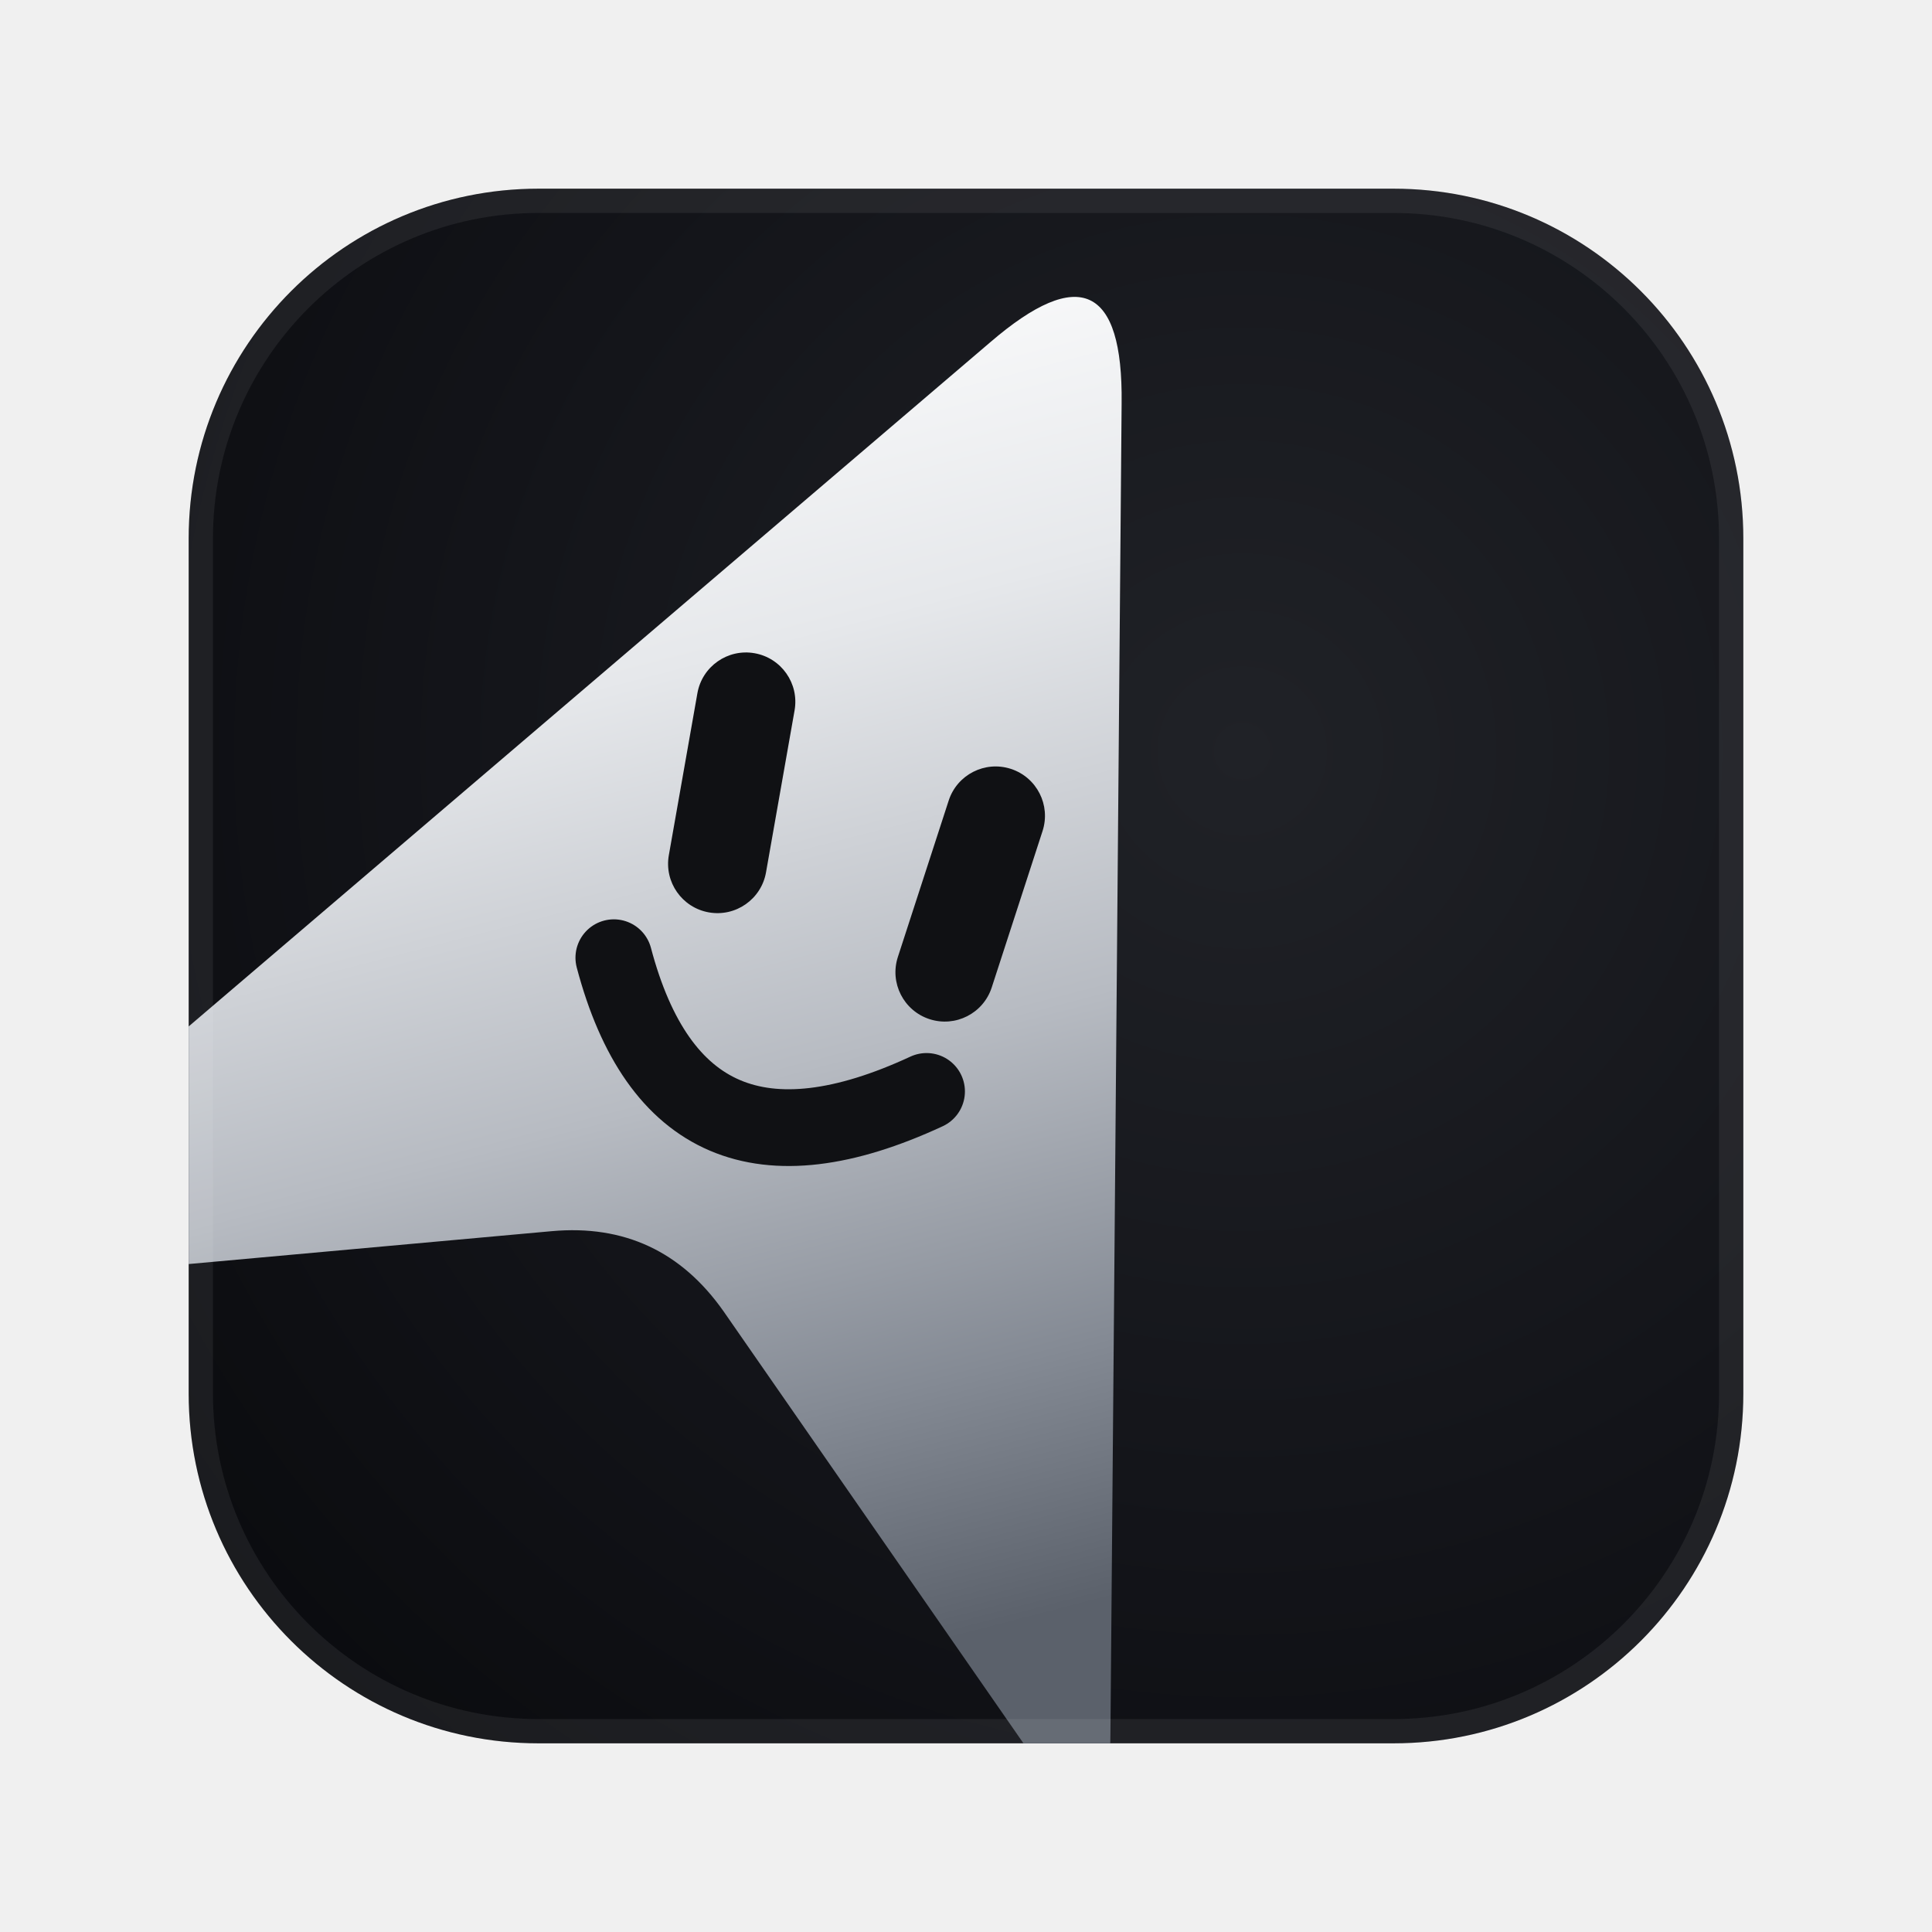
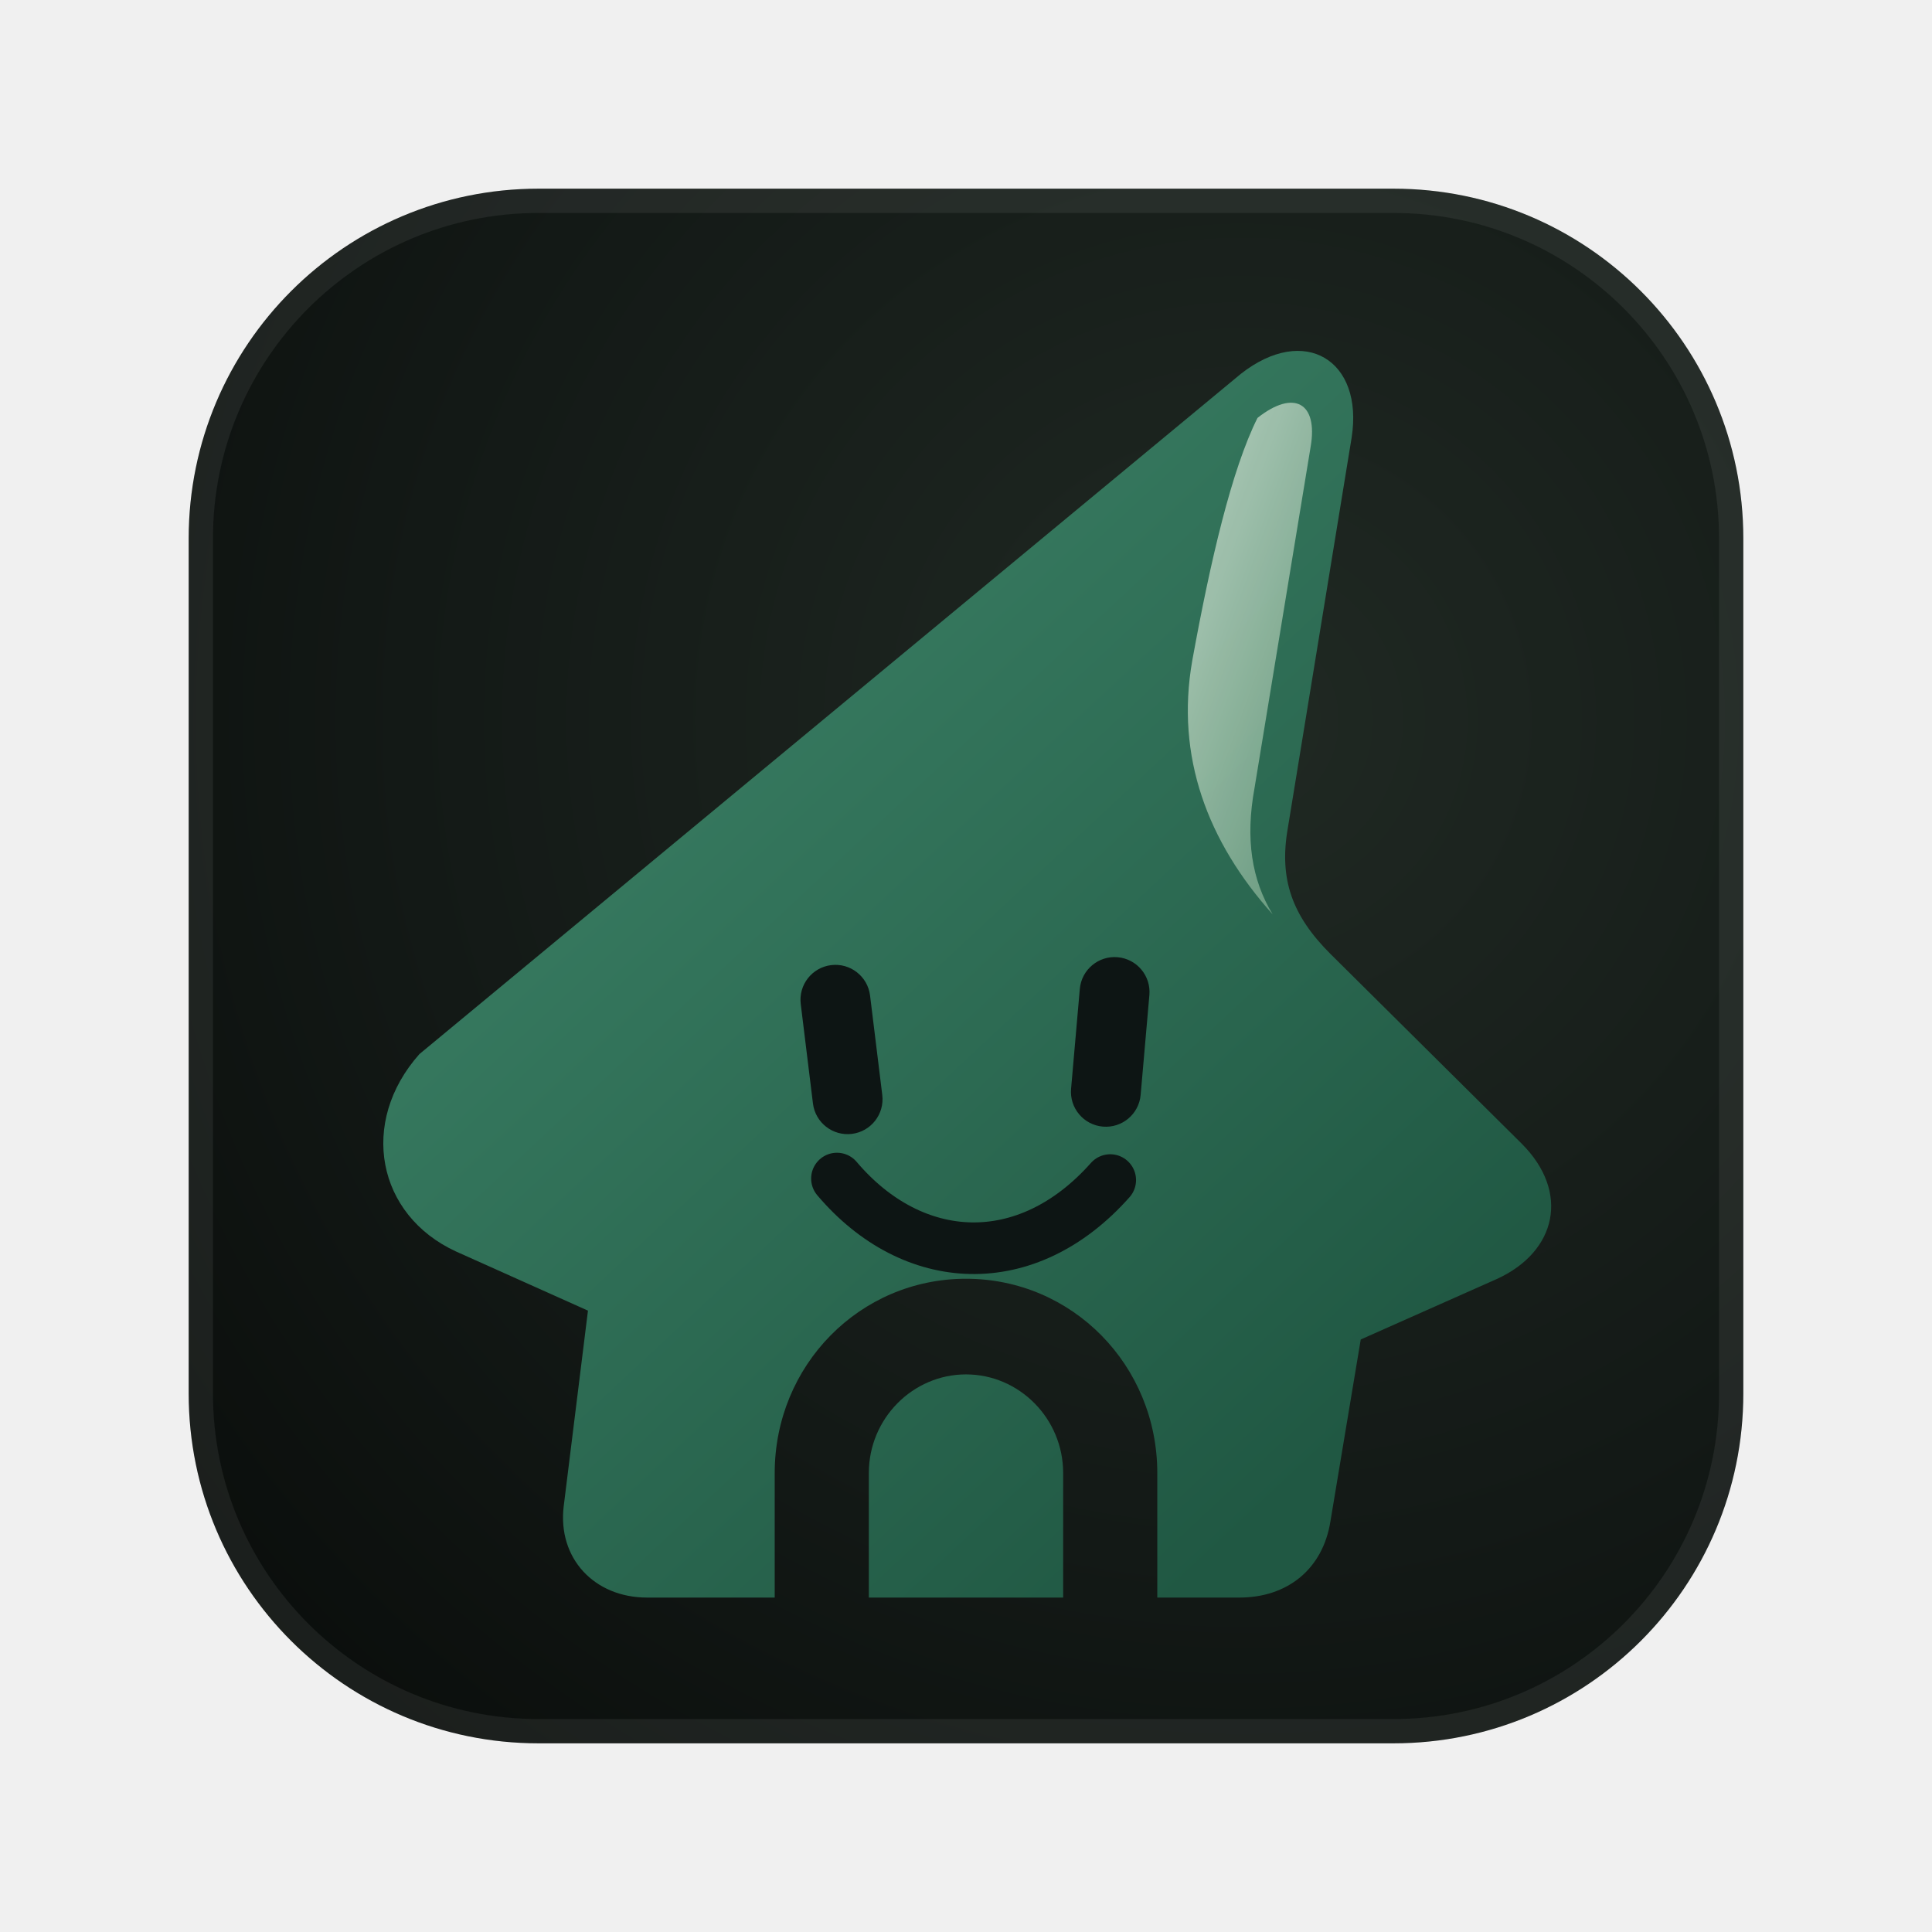
<svg xmlns="http://www.w3.org/2000/svg" viewBox="0 0 1024 1024" role="img" aria-labelledby="title desc">
  <defs>
-     <clipPath id="mac-tile">
+     <clipPath id="tile-clip">
      <rect width="1024" height="1024" rx="230.4" />
    </clipPath>
-     <radialGradient id="tile" cx="68%" cy="36%" r="92%">
-       <stop offset="0" stop-color="#202227" />
-       <stop offset="0.56" stop-color="#131419" />
-       <stop offset="1" stop-color="#090A0D" />
+     <radialGradient id="tile" cx="68%" cy="34%" r="94%">
+       <stop offset="0" stop-color="#202923" />
+       <stop offset="0.58" stop-color="#131916" />
+       <stop offset="1" stop-color="#090C0A" />
    </radialGradient>
-     <linearGradient id="mascot-grey" x1="18%" y1="10%" x2="84%" y2="94%">
-       <stop offset="0" stop-color="#FFFFFF" />
-       <stop offset="0.28" stop-color="#E6E8EB" />
-       <stop offset="0.58" stop-color="#B7BBC2" />
-       <stop offset="0.82" stop-color="#848A94" />
-       <stop offset="1" stop-color="#5B616B" />
+     <linearGradient id="bud-green" x1="18%" y1="16%" x2="82%" y2="88%">
+       <stop offset="0" stop-color="#3B8065" />
+       <stop offset="1" stop-color="#205843" />
+     </linearGradient>
+     <linearGradient id="roof-fold" x1="22%" y1="8%" x2="78%" y2="92%">
+       <stop offset="0" stop-color="#B7D1BF" />
+       <stop offset="1" stop-color="#75A388" />
    </linearGradient>
  </defs>
-   <g transform="translate(100 100) scale(0.8046875)">
-     <g clip-path="url(#mac-tile)">
+   <g transform="translate(100 100) scale(.8046875)">
+     <g clip-path="url(#tile-clip)">
      <rect width="1024" height="1024" fill="url(#tile)" />
-       <svg x="-260" y="-140" width="1300" height="1300" viewBox="10 10 180 180" overflow="visible">
-         <g transform="rotate(25 100 100)">
-           <path d="M93.4 40.6 L43 151.1 Q38 162 48.4 156 L91.4 131 Q100 126 108.7 131 L151.6 156 Q162 162 157 151.1 L106.6 40.6 Q100 26 93.4 40.6 Z" fill="url(#mascot-grey)" />
-           <rect x="84.5" y="75" width="9" height="24" rx="4.5" fill="#101114" transform="rotate(-15 89 87)" />
-           <rect x="108.5" y="75" width="9" height="24" rx="4.5" fill="#101114" transform="rotate(-7 113 87)" />
-           <path d="M86 106 Q101 124 117 105" stroke="#101114" stroke-width="7" stroke-linecap="round" fill="none" />
-         </g>
-       </svg>
-       <rect x="8" y="8" width="1008" height="1008" rx="222.4" fill="none" stroke="#FFFFFF" stroke-opacity="0.07" stroke-width="16" />
+       <path fill="url(#bud-green)" fill-rule="evenodd" d="M693 122C735 89 774 113 766 164L724 421C718 455 727 479 752 504L878 629C910 661 901 700 862 718L772 758 752 878C747 909 724 928 692 928H638V846C638 775 582 718 512 718S386 775 386 846V928H302C267 928 243 902 247 868L263 739 176 700C124 676 112 615 152 570L693 122ZM448 928V846C448 810 477 781 512 781S576 810 576 846V928Z" />
+       <path d="M704 151C728 132 744 141 739 170L702 395C696 428 700 455 714 478C671 430 650 374 661 311C673 245 687 185 704 151Z" fill="url(#roof-fold)" opacity=".9" />
+       <g fill="#0D1514">
+         <rect x="407" y="511" width="46" height="112" rx="23" transform="rotate(-7 430 567)" />
+         <rect x="584" y="506" width="46" height="112" rx="23" transform="rotate(5 607 562)" />
+       </g>
+       <path d="M427 652C477 711 552 715 607 653" fill="none" stroke="#0D1514" stroke-width="34" stroke-linecap="round" />
+       <rect x="8" y="8" width="1008" height="1008" rx="222.4" fill="none" stroke="#FFFFFF" stroke-opacity=".07" stroke-width="16" />
    </g>
  </g>
</svg>
